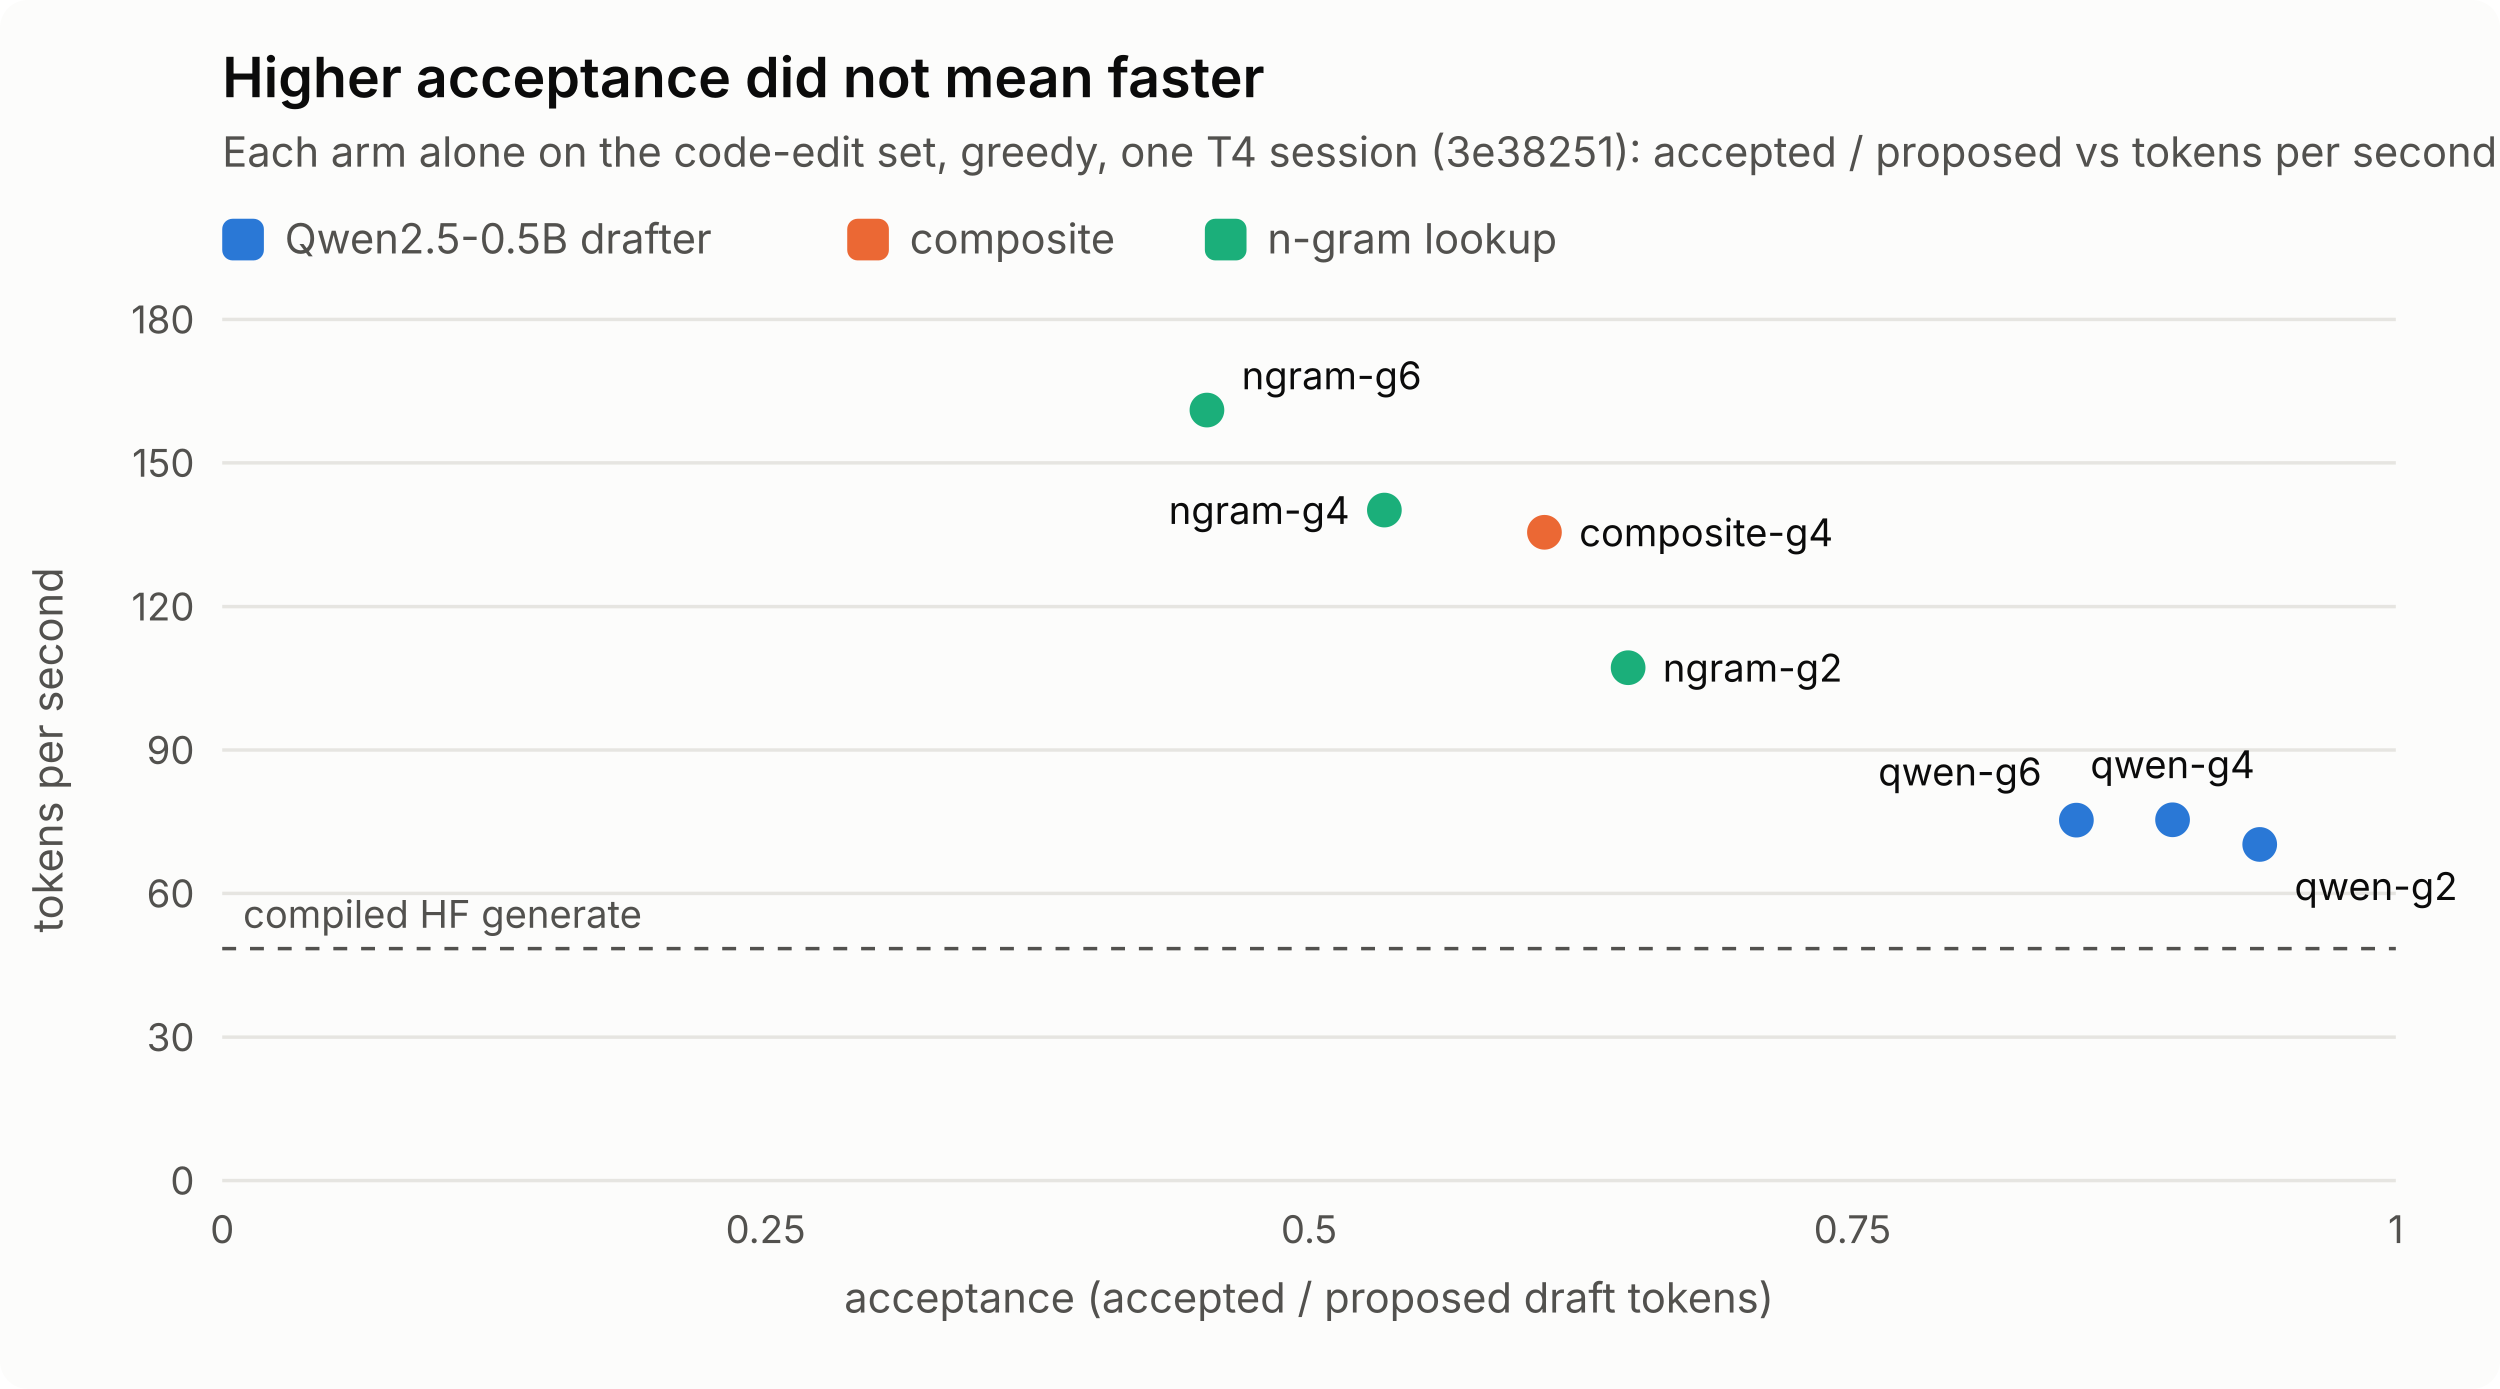
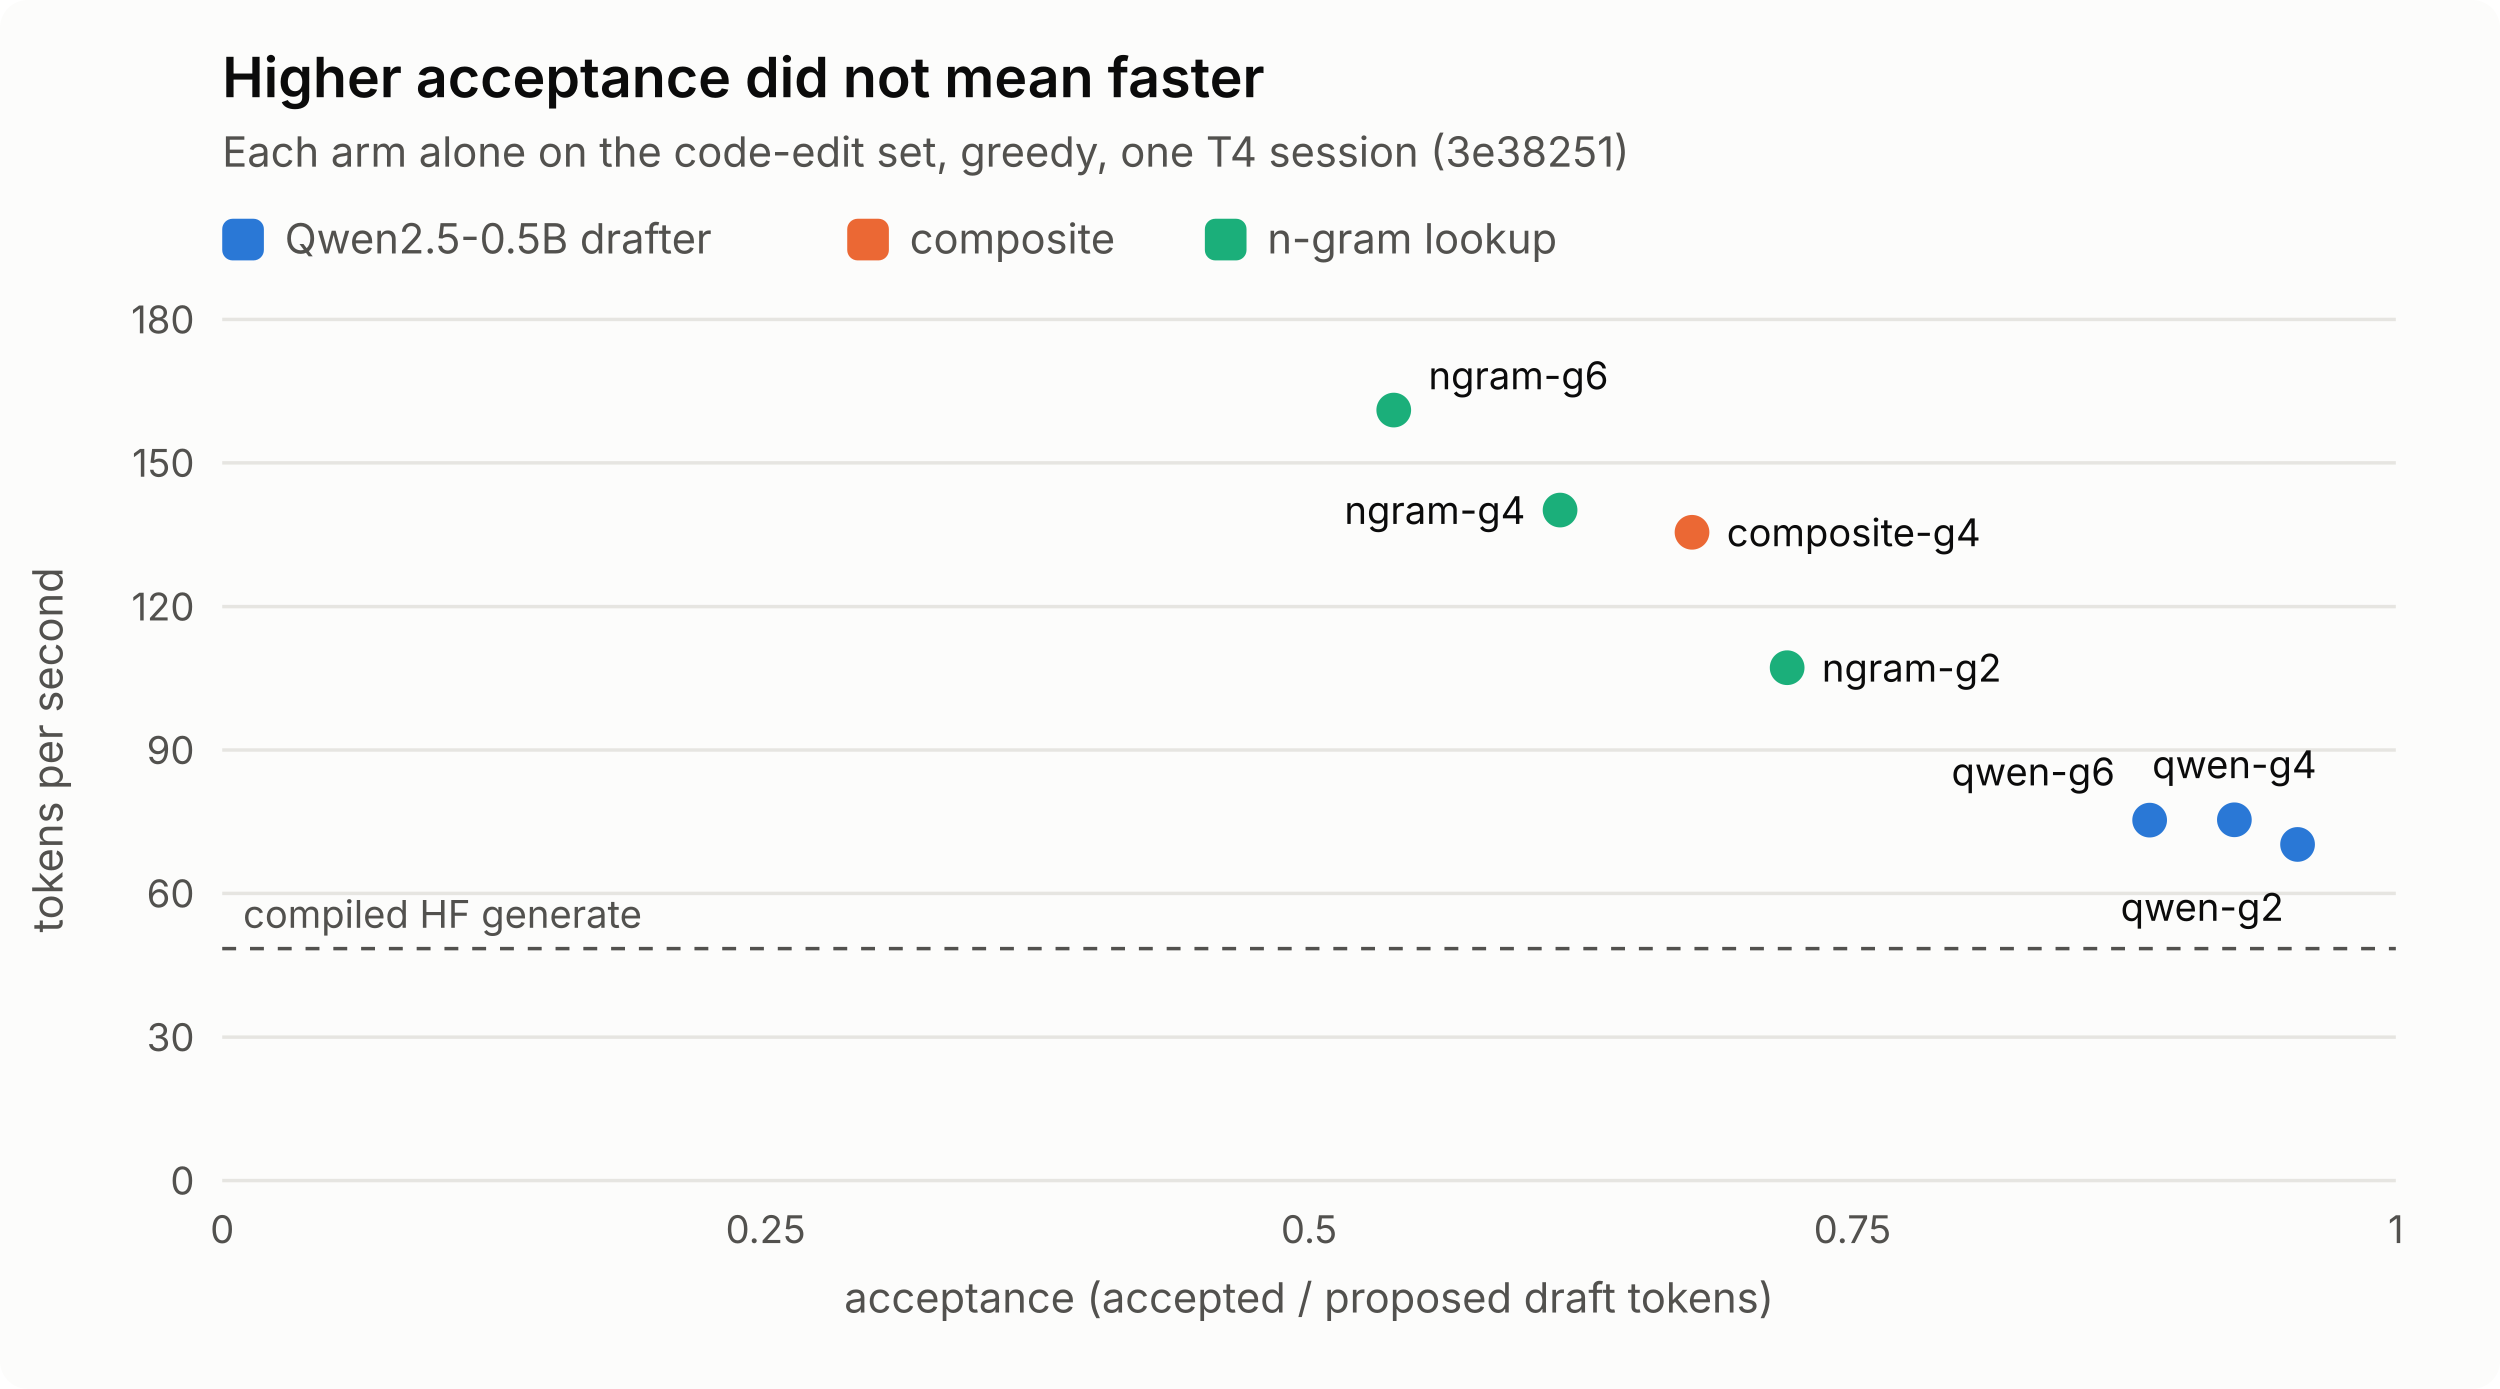
<svg xmlns="http://www.w3.org/2000/svg" viewBox="0 0 720 400" width="720" height="400" font-family="Inter, Segoe UI, Helvetica, Arial, sans-serif">
  <rect width="720" height="400" fill="#fcfcfb" rx="8" />
  <text x="64.0" y="28.0" font-size="16" fill="#0b0b0b" text-anchor="start" font-weight="600">Higher acceptance did not mean faster</text>
-   <text x="64.0" y="48.0" font-size="12" fill="#52514e" text-anchor="start" font-weight="400">Each arm alone on the code-edit set, greedy, one T4 session (3e38251): accepted / proposed vs tokens per second</text>
+   <text x="64.0" y="48.0" font-size="12" fill="#52514e" text-anchor="start" font-weight="400">Each arm alone on the code-edit set, greedy, one T4 session (3e38251)</text>
  <rect x="64.0" y="63" width="12" height="12" rx="3" fill="#2a78d6" />
  <text x="82.0" y="73.0" font-size="12" fill="#52514e" text-anchor="start" font-weight="400">Qwen2.5-0.5B drafter</text>
  <rect x="244.0" y="63" width="12" height="12" rx="3" fill="#eb6834" />
  <text x="262.0" y="73.0" font-size="12" fill="#52514e" text-anchor="start" font-weight="400">composite</text>
  <rect x="347.0" y="63" width="12" height="12" rx="3" fill="#1baf7a" />
  <text x="365.0" y="73.0" font-size="12" fill="#52514e" text-anchor="start" font-weight="400">n-gram lookup</text>
  <line x1="64" x2="690" y1="340.0" y2="340.0" stroke="#e6e5e1" />
  <text x="56.0" y="344.0" font-size="11" fill="#52514e" text-anchor="end" font-weight="400">0</text>
  <line x1="64" x2="690" y1="298.7" y2="298.7" stroke="#e6e5e1" />
  <text x="56.0" y="302.7" font-size="11" fill="#52514e" text-anchor="end" font-weight="400">30</text>
  <line x1="64" x2="690" y1="257.3" y2="257.3" stroke="#e6e5e1" />
  <text x="56.0" y="261.3" font-size="11" fill="#52514e" text-anchor="end" font-weight="400">60</text>
  <line x1="64" x2="690" y1="216.0" y2="216.0" stroke="#e6e5e1" />
  <text x="56.0" y="220.0" font-size="11" fill="#52514e" text-anchor="end" font-weight="400">90</text>
  <line x1="64" x2="690" y1="174.7" y2="174.7" stroke="#e6e5e1" />
  <text x="56.0" y="178.7" font-size="11" fill="#52514e" text-anchor="end" font-weight="400">120</text>
  <line x1="64" x2="690" y1="133.3" y2="133.3" stroke="#e6e5e1" />
  <text x="56.0" y="137.3" font-size="11" fill="#52514e" text-anchor="end" font-weight="400">150</text>
  <line x1="64" x2="690" y1="92.0" y2="92.0" stroke="#e6e5e1" />
  <text x="56.0" y="96.0" font-size="11" fill="#52514e" text-anchor="end" font-weight="400">180</text>
  <text x="64.0" y="358.0" font-size="11" fill="#52514e" text-anchor="middle" font-weight="400">0</text>
  <text x="220.5" y="358.0" font-size="11" fill="#52514e" text-anchor="middle" font-weight="400">0.25</text>
  <text x="377.0" y="358.0" font-size="11" fill="#52514e" text-anchor="middle" font-weight="400">0.5</text>
  <text x="533.5" y="358.0" font-size="11" fill="#52514e" text-anchor="middle" font-weight="400">0.75</text>
  <text x="690.0" y="358.0" font-size="11" fill="#52514e" text-anchor="middle" font-weight="400">1</text>
  <text x="377.0" y="378.0" font-size="12" fill="#52514e" text-anchor="middle" font-weight="400">acceptance (accepted / proposed draft tokens)</text>
  <text x="18" y="216.0" font-size="12" fill="#52514e" text-anchor="middle" transform="rotate(-90 18 216.0)">tokens per second</text>
  <line x1="64" x2="690" y1="273.2" y2="273.2" stroke="#52514e" stroke-dasharray="4 4" />
  <text x="70.0" y="267.2" font-size="11" fill="#52514e" text-anchor="start" font-weight="400">compiled HF generate</text>
-   <circle cx="444.8" cy="153.3" r="6" fill="#eb6834" stroke="#fcfcfb" stroke-width="2" />
-   <text x="454.8" y="157.3" font-size="11" fill="#0b0b0b" text-anchor="start" font-weight="400">composite-g4</text>
-   <circle cx="468.9" cy="192.3" r="6" fill="#1baf7a" stroke="#fcfcfb" stroke-width="2" />
-   <text x="478.9" y="196.3" font-size="11" fill="#0b0b0b" text-anchor="start" font-weight="400">ngram-g2</text>
-   <circle cx="398.7" cy="146.9" r="6" fill="#1baf7a" stroke="#fcfcfb" stroke-width="2" />
-   <text x="388.7" y="150.9" font-size="11" fill="#0b0b0b" text-anchor="end" font-weight="400">ngram-g4</text>
-   <circle cx="347.6" cy="118.1" r="6" fill="#1baf7a" stroke="#fcfcfb" stroke-width="2" />
-   <text x="357.6" y="112.1" font-size="11" fill="#0b0b0b" text-anchor="start" font-weight="400">ngram-g6</text>
-   <circle cx="650.8" cy="243.2" r="6" fill="#2a78d6" stroke="#fcfcfb" stroke-width="2" />
-   <text x="660.8" y="259.2" font-size="11" fill="#0b0b0b" text-anchor="start" font-weight="400">qwen-g2</text>
-   <circle cx="625.7" cy="236.1" r="6" fill="#2a78d6" stroke="#fcfcfb" stroke-width="2" />
-   <text x="625.7" y="224.1" font-size="11" fill="#0b0b0b" text-anchor="middle" font-weight="400">qwen-g4</text>
-   <circle cx="598.0" cy="236.2" r="6" fill="#2a78d6" stroke="#fcfcfb" stroke-width="2" />
-   <text x="588.0" y="226.2" font-size="11" fill="#0b0b0b" text-anchor="end" font-weight="400">qwen-g6</text>
+   <circle cx="487.3" cy="153.3" r="6" fill="#eb6834" stroke="#fcfcfb" stroke-width="2" />
+   <text x="497.3" y="157.3" font-size="11" fill="#0b0b0b" text-anchor="start" font-weight="400">composite-g4</text>
+   <circle cx="514.7" cy="192.3" r="6" fill="#1baf7a" stroke="#fcfcfb" stroke-width="2" />
+   <text x="524.7" y="196.3" font-size="11" fill="#0b0b0b" text-anchor="start" font-weight="400">ngram-g2</text>
+   <circle cx="449.3" cy="146.9" r="6" fill="#1baf7a" stroke="#fcfcfb" stroke-width="2" />
+   <text x="439.3" y="150.9" font-size="11" fill="#0b0b0b" text-anchor="end" font-weight="400">ngram-g4</text>
+   <circle cx="401.4" cy="118.1" r="6" fill="#1baf7a" stroke="#fcfcfb" stroke-width="2" />
+   <text x="411.4" y="112.1" font-size="11" fill="#0b0b0b" text-anchor="start" font-weight="400">ngram-g6</text>
+   <circle cx="661.7" cy="243.2" r="6" fill="#2a78d6" stroke="#fcfcfb" stroke-width="2" />
+   <text x="657.7" y="265.2" font-size="11" fill="#0b0b0b" text-anchor="end" font-weight="400">qwen-g2</text>
+   <circle cx="643.5" cy="236.1" r="6" fill="#2a78d6" stroke="#fcfcfb" stroke-width="2" />
+   <text x="643.5" y="224.1" font-size="11" fill="#0b0b0b" text-anchor="middle" font-weight="400">qwen-g4</text>
+   <circle cx="619.1" cy="236.2" r="6" fill="#2a78d6" stroke="#fcfcfb" stroke-width="2" />
+   <text x="609.1" y="226.2" font-size="11" fill="#0b0b0b" text-anchor="end" font-weight="400">qwen-g6</text>
</svg>
